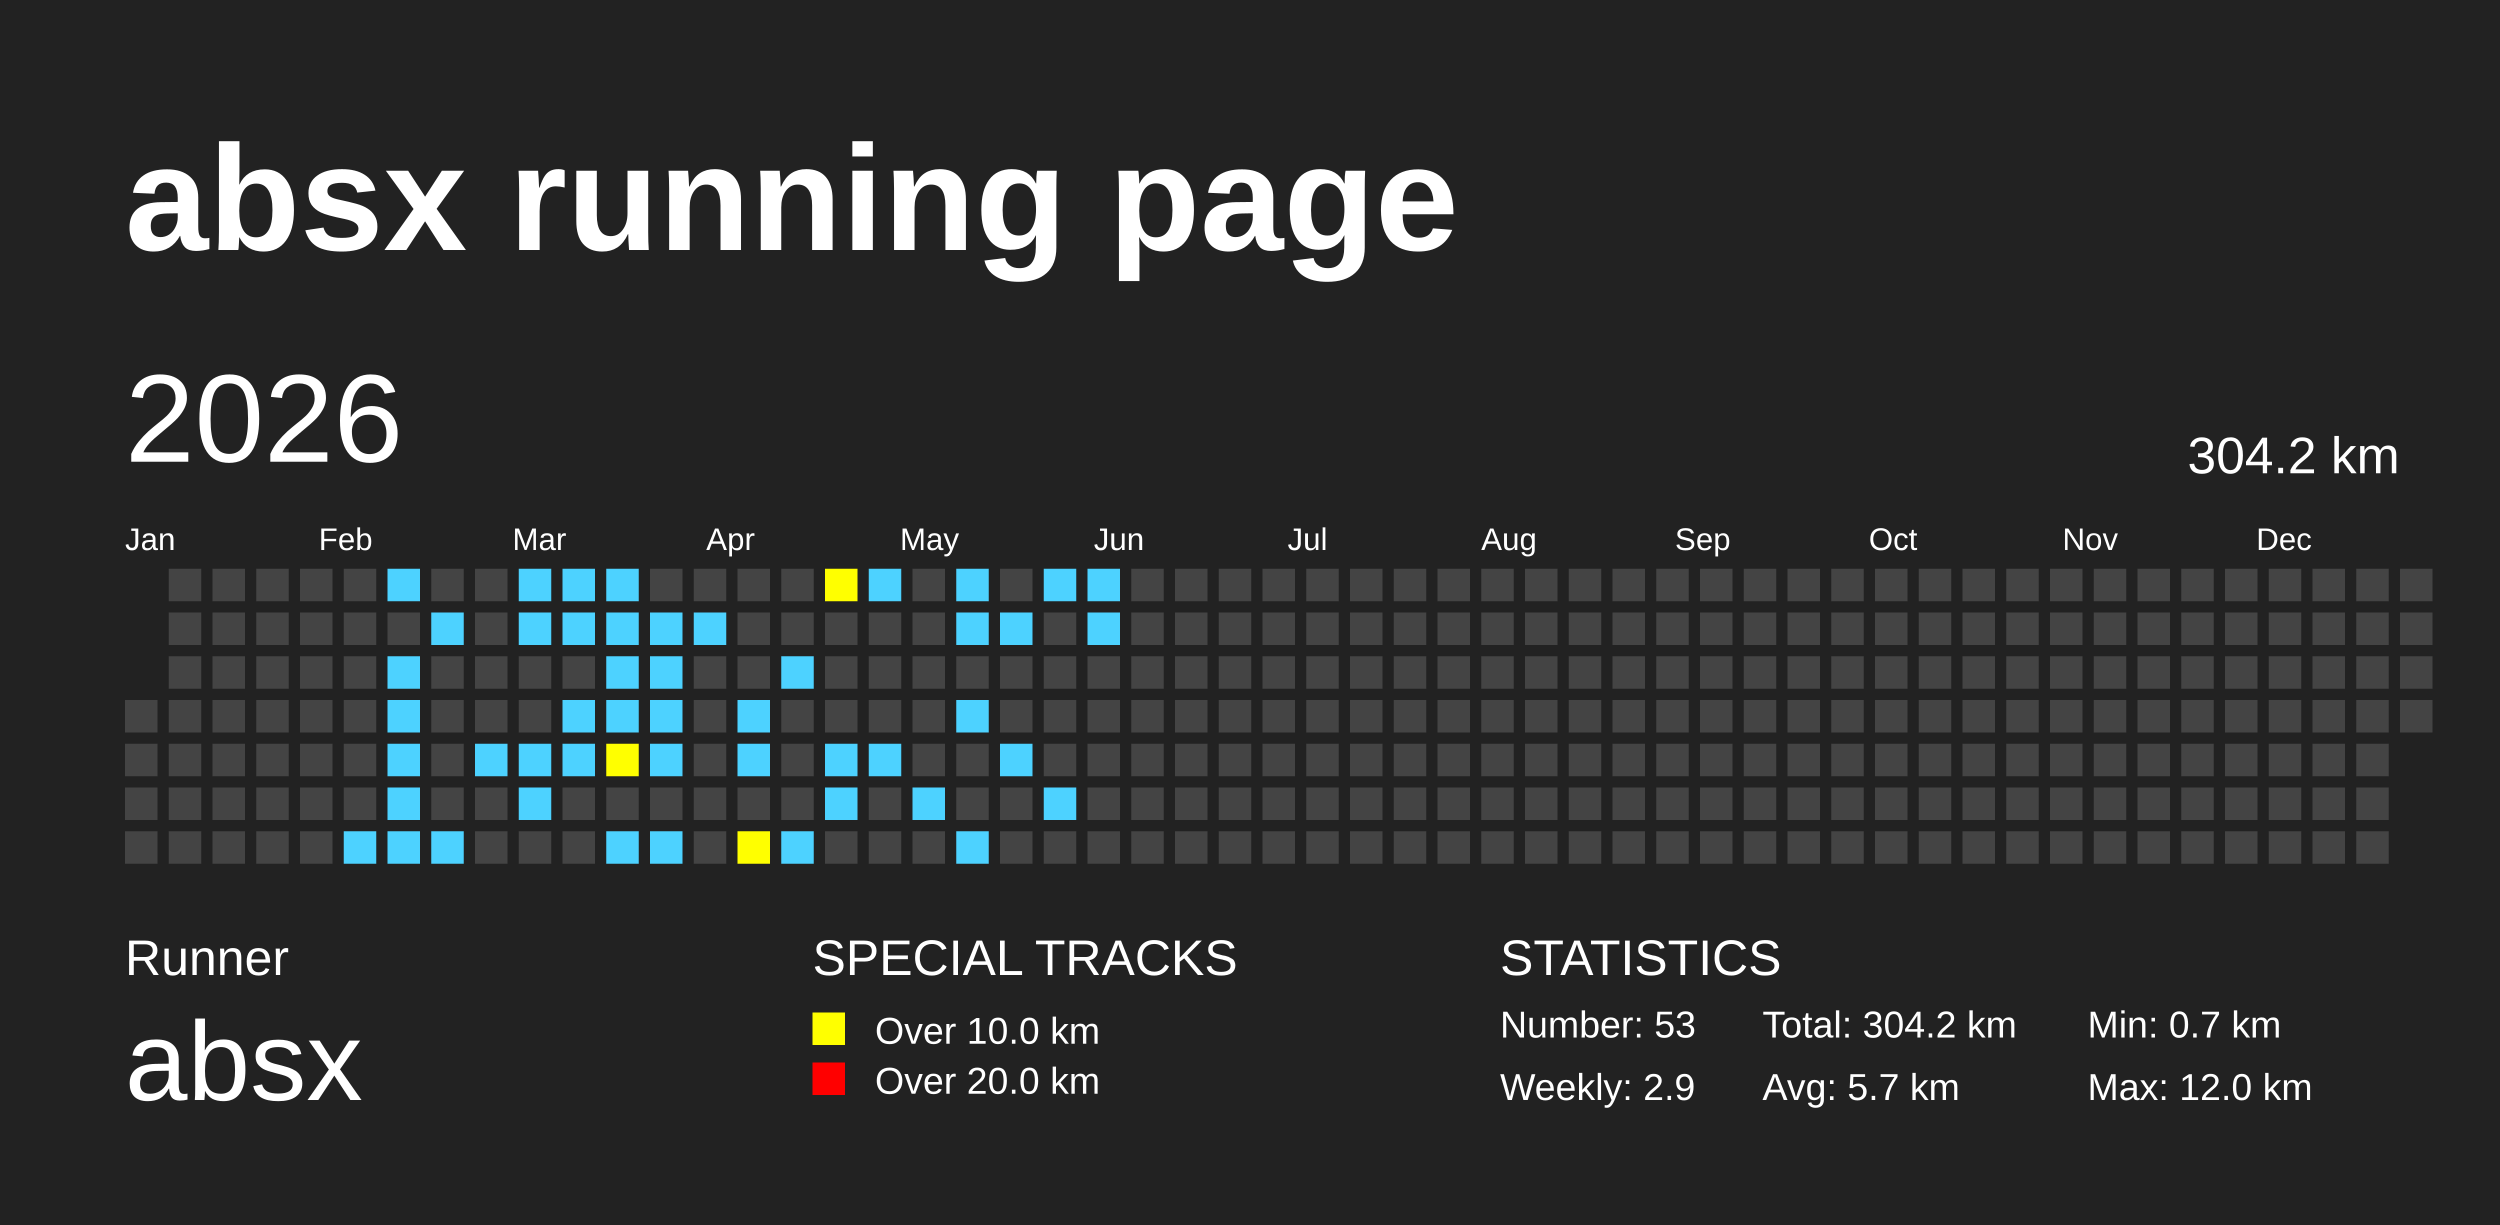
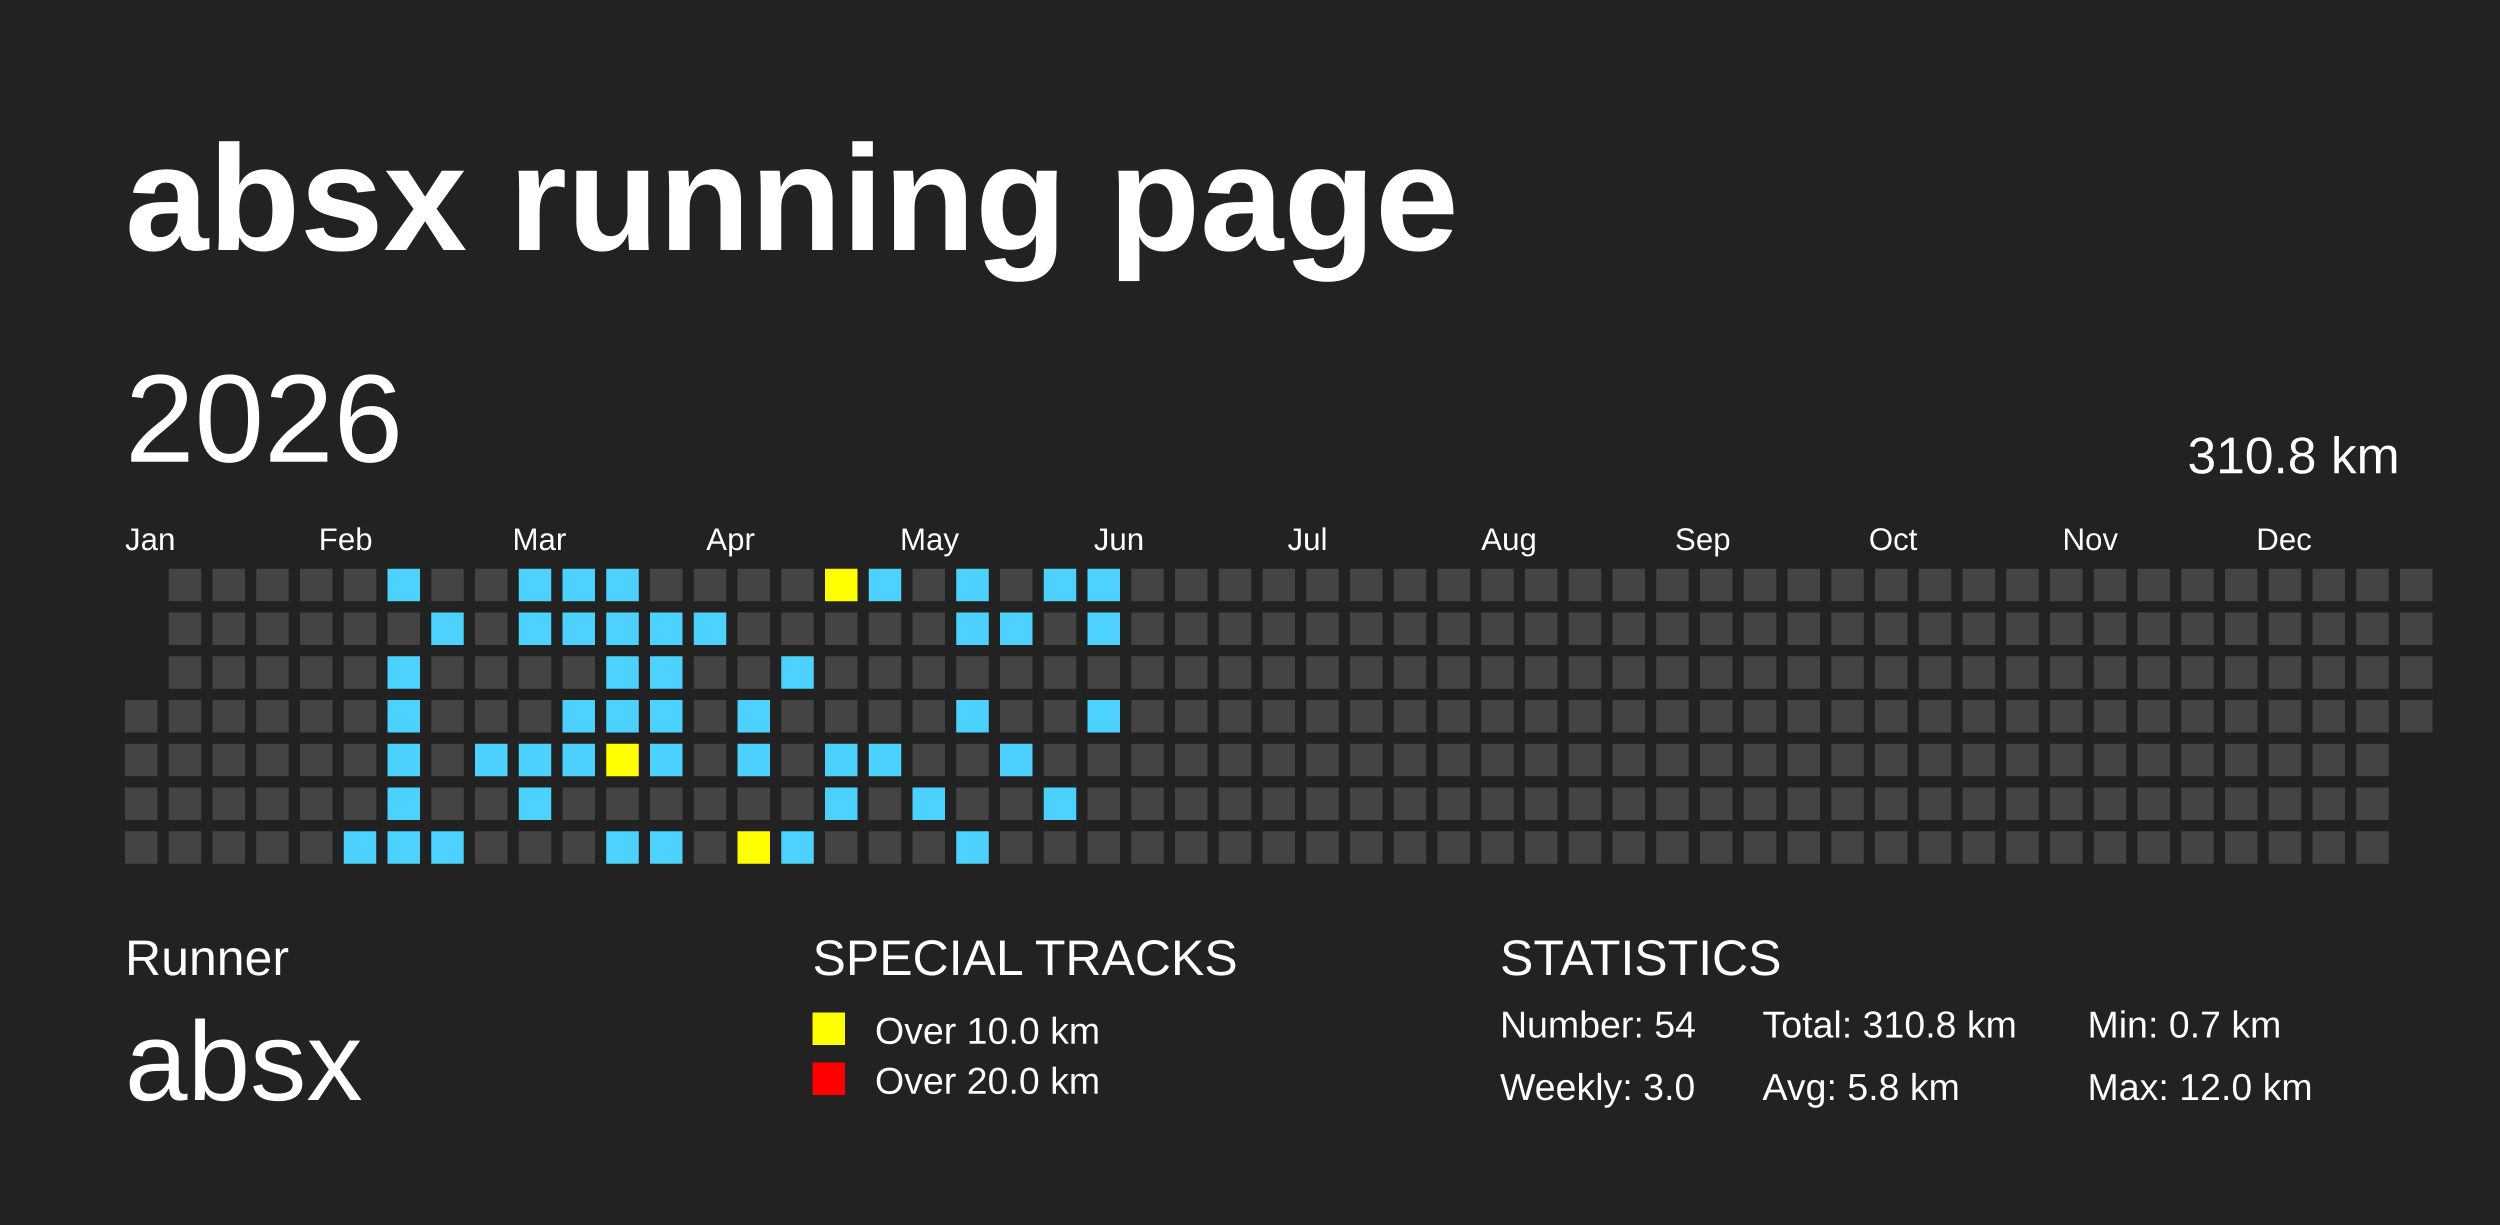
<svg xmlns="http://www.w3.org/2000/svg" baseProfile="full" height="98mm" version="1.1" viewBox="0,0,200,98" width="200mm">
  <defs />
  <rect fill="#222222" height="98" width="200" x="0" y="0" />
  <text fill="#FFFFFF" style="font-size:12px; font-family:Arial; font-weight:bold;" x="10" y="20">absx running page</text>
  <text fill="#FFFFFF" style="font-size:4px; font-family:Arial" x="10" y="78">Runner</text>
  <text fill="#FFFFFF" style="font-size:9px; font-family:Arial" x="10" y="88">absx</text>
  <text fill="#FFFFFF" style="font-size:4px; font-family:Arial" x="65" y="78">SPECIAL TRACKS</text>
  <rect fill="yellow" height="2.6" width="2.6" x="65" y="81" />
  <text fill="#FFFFFF" style="font-size:3px; font-family:Arial" x="70" y="83.5">Over 10.0 km</text>
  <rect fill="red" height="2.6" width="2.6" x="65" y="85" />
  <text fill="#FFFFFF" style="font-size:3px; font-family:Arial" x="70" y="87.5">Over 20.0 km</text>
  <text fill="#FFFFFF" style="font-size:4px; font-family:Arial" x="120" y="78">STATISTICS</text>
-   <text fill="#FFFFFF" style="font-size:3px; font-family:Arial" x="120" y="83">Number: 53</text>
-   <text fill="#FFFFFF" style="font-size:3px; font-family:Arial" x="120" y="88">Weekly: 2.9</text>
-   <text fill="#FFFFFF" style="font-size:3px; font-family:Arial" x="141" y="83">Total: 304.2 km</text>
-   <text fill="#FFFFFF" style="font-size:3px; font-family:Arial" x="141" y="88">Avg: 5.7 km</text>
+   <text fill="#FFFFFF" style="font-size:3px; font-family:Arial" x="120" y="83">Number: 54</text>
+   <text fill="#FFFFFF" style="font-size:3px; font-family:Arial" x="120" y="88">Weekly: 3.0</text>
+   <text fill="#FFFFFF" style="font-size:3px; font-family:Arial" x="141" y="83">Total: 310.8 km</text>
+   <text fill="#FFFFFF" style="font-size:3px; font-family:Arial" x="141" y="88">Avg: 5.8 km</text>
  <text fill="#FFFFFF" style="font-size:3px; font-family:Arial" x="167" y="83">Min: 0.7 km</text>
  <text fill="#FFFFFF" style="font-size:3px; font-family:Arial" x="167" y="88">Max: 12.0 km</text>
  <text dominant-baseline="hanging" fill="#FFFFFF" style="font-size:10.0px; font-family:Arial;" x="10" y="30">2026</text>
-   <text dominant-baseline="hanging" fill="#FFFFFF" style="font-size:4.125px; font-family:Arial;" x="175" y="35">304.2 km</text>
+   <text dominant-baseline="hanging" fill="#FFFFFF" style="font-size:4.125px; font-family:Arial;" x="175" y="35">310.8 km</text>
  <text fill="#FFFFFF" style="font-size:2.5px; font-family:Arial" x="10.0" y="44">Jan</text>
  <text fill="#FFFFFF" style="font-size:2.5px; font-family:Arial" x="25.5" y="44">Feb</text>
  <text fill="#FFFFFF" style="font-size:2.5px; font-family:Arial" x="41.0" y="44">Mar</text>
  <text fill="#FFFFFF" style="font-size:2.5px; font-family:Arial" x="56.5" y="44">Apr</text>
  <text fill="#FFFFFF" style="font-size:2.5px; font-family:Arial" x="72.0" y="44">May</text>
  <text fill="#FFFFFF" style="font-size:2.5px; font-family:Arial" x="87.5" y="44">Jun</text>
  <text fill="#FFFFFF" style="font-size:2.5px; font-family:Arial" x="103.0" y="44">Jul</text>
  <text fill="#FFFFFF" style="font-size:2.5px; font-family:Arial" x="118.5" y="44">Aug</text>
  <text fill="#FFFFFF" style="font-size:2.5px; font-family:Arial" x="134.0" y="44">Sep</text>
  <text fill="#FFFFFF" style="font-size:2.5px; font-family:Arial" x="149.5" y="44">Oct</text>
  <text fill="#FFFFFF" style="font-size:2.5px; font-family:Arial" x="165.0" y="44">Nov</text>
  <text fill="#FFFFFF" style="font-size:2.5px; font-family:Arial" x="180.5" y="44">Dec</text>
  <rect fill="#444444" height="2.6" width="2.6" x="10.0" y="56.0" />
  <rect fill="#444444" height="2.6" width="2.6" x="10.0" y="59.5" />
  <rect fill="#444444" height="2.6" width="2.6" x="10.0" y="63.0" />
  <rect fill="#444444" height="2.6" width="2.6" x="10.0" y="66.5" />
  <rect fill="#444444" height="2.6" width="2.6" x="13.5" y="45.5" />
  <rect fill="#444444" height="2.6" width="2.6" x="13.5" y="49.0" />
  <rect fill="#444444" height="2.6" width="2.6" x="13.5" y="52.5" />
  <rect fill="#444444" height="2.6" width="2.6" x="13.5" y="56.0" />
  <rect fill="#444444" height="2.6" width="2.6" x="13.5" y="59.5" />
  <rect fill="#444444" height="2.6" width="2.6" x="13.5" y="63.0" />
  <rect fill="#444444" height="2.6" width="2.6" x="13.5" y="66.5" />
  <rect fill="#444444" height="2.6" width="2.6" x="17.0" y="45.5" />
  <rect fill="#444444" height="2.6" width="2.6" x="17.0" y="49.0" />
  <rect fill="#444444" height="2.6" width="2.6" x="17.0" y="52.5" />
  <rect fill="#444444" height="2.6" width="2.6" x="17.0" y="56.0" />
  <rect fill="#444444" height="2.6" width="2.6" x="17.0" y="59.5" />
  <rect fill="#444444" height="2.6" width="2.6" x="17.0" y="63.0" />
  <rect fill="#444444" height="2.6" width="2.6" x="17.0" y="66.5" />
  <rect fill="#444444" height="2.6" width="2.6" x="20.5" y="45.5" />
  <rect fill="#444444" height="2.6" width="2.6" x="20.5" y="49.0" />
  <rect fill="#444444" height="2.6" width="2.6" x="20.5" y="52.5" />
  <rect fill="#444444" height="2.6" width="2.6" x="20.5" y="56.0" />
  <rect fill="#444444" height="2.6" width="2.6" x="20.5" y="59.5" />
  <rect fill="#444444" height="2.6" width="2.6" x="20.5" y="63.0" />
  <rect fill="#444444" height="2.6" width="2.6" x="20.5" y="66.5" />
  <rect fill="#444444" height="2.6" width="2.6" x="24.0" y="45.5" />
  <rect fill="#444444" height="2.6" width="2.6" x="24.0" y="49.0" />
  <rect fill="#444444" height="2.6" width="2.6" x="24.0" y="52.5" />
  <rect fill="#444444" height="2.6" width="2.6" x="24.0" y="56.0" />
  <rect fill="#444444" height="2.6" width="2.6" x="24.0" y="59.5" />
  <rect fill="#444444" height="2.6" width="2.6" x="24.0" y="63.0" />
  <rect fill="#444444" height="2.6" width="2.6" x="24.0" y="66.5" />
  <rect fill="#444444" height="2.6" width="2.6" x="27.5" y="45.5" />
  <rect fill="#444444" height="2.6" width="2.6" x="27.5" y="49.0" />
  <rect fill="#444444" height="2.6" width="2.6" x="27.5" y="52.5" />
  <rect fill="#444444" height="2.6" width="2.6" x="27.5" y="56.0" />
  <rect fill="#444444" height="2.6" width="2.6" x="27.5" y="59.5" />
  <rect fill="#444444" height="2.6" width="2.6" x="27.5" y="63.0" />
  <rect fill="#4DD2FF" height="2.6" width="2.6" x="27.5" y="66.5" />
  <rect fill="#4DD2FF" height="2.6" width="2.6" x="31.0" y="45.5" />
  <rect fill="#444444" height="2.6" width="2.6" x="31.0" y="49.0" />
  <rect fill="#4DD2FF" height="2.6" width="2.6" x="31.0" y="52.5" />
  <rect fill="#4DD2FF" height="2.6" width="2.6" x="31.0" y="56.0" />
  <rect fill="#4DD2FF" height="2.6" width="2.6" x="31.0" y="59.5" />
  <rect fill="#4DD2FF" height="2.6" width="2.6" x="31.0" y="63.0" />
  <rect fill="#4DD2FF" height="2.6" width="2.6" x="31.0" y="66.5" />
  <rect fill="#444444" height="2.6" width="2.6" x="34.5" y="45.5" />
  <rect fill="#4DD2FF" height="2.6" width="2.6" x="34.5" y="49.0" />
  <rect fill="#444444" height="2.6" width="2.6" x="34.5" y="52.5" />
  <rect fill="#444444" height="2.6" width="2.6" x="34.5" y="56.0" />
  <rect fill="#444444" height="2.6" width="2.6" x="34.5" y="59.5" />
  <rect fill="#444444" height="2.6" width="2.6" x="34.5" y="63.0" />
  <rect fill="#4DD2FF" height="2.6" width="2.6" x="34.5" y="66.5" />
  <rect fill="#444444" height="2.6" width="2.6" x="38.0" y="45.5" />
  <rect fill="#444444" height="2.6" width="2.6" x="38.0" y="49.0" />
  <rect fill="#444444" height="2.6" width="2.6" x="38.0" y="52.5" />
  <rect fill="#444444" height="2.6" width="2.6" x="38.0" y="56.0" />
  <rect fill="#4DD2FF" height="2.6" width="2.6" x="38.0" y="59.5" />
  <rect fill="#444444" height="2.6" width="2.6" x="38.0" y="63.0" />
  <rect fill="#444444" height="2.6" width="2.6" x="38.0" y="66.5" />
  <rect fill="#4DD2FF" height="2.6" width="2.6" x="41.5" y="45.5" />
  <rect fill="#4DD2FF" height="2.6" width="2.6" x="41.5" y="49.0" />
  <rect fill="#444444" height="2.6" width="2.6" x="41.5" y="52.5" />
  <rect fill="#444444" height="2.6" width="2.6" x="41.5" y="56.0" />
  <rect fill="#4DD2FF" height="2.6" width="2.6" x="41.5" y="59.5" />
  <rect fill="#4DD2FF" height="2.6" width="2.6" x="41.5" y="63.0" />
  <rect fill="#444444" height="2.6" width="2.6" x="41.5" y="66.5" />
  <rect fill="#4DD2FF" height="2.6" width="2.6" x="45.0" y="45.5" />
  <rect fill="#4DD2FF" height="2.6" width="2.6" x="45.0" y="49.0" />
  <rect fill="#444444" height="2.6" width="2.6" x="45.0" y="52.5" />
  <rect fill="#4DD2FF" height="2.6" width="2.6" x="45.0" y="56.0" />
  <rect fill="#4DD2FF" height="2.6" width="2.6" x="45.0" y="59.5" />
  <rect fill="#444444" height="2.6" width="2.6" x="45.0" y="63.0" />
  <rect fill="#444444" height="2.6" width="2.6" x="45.0" y="66.5" />
  <rect fill="#4DD2FF" height="2.6" width="2.6" x="48.5" y="45.5" />
  <rect fill="#4DD2FF" height="2.6" width="2.6" x="48.5" y="49.0" />
  <rect fill="#4DD2FF" height="2.6" width="2.6" x="48.5" y="52.5" />
  <rect fill="#4DD2FF" height="2.6" width="2.6" x="48.5" y="56.0" />
  <rect fill="yellow" height="2.6" width="2.6" x="48.5" y="59.5" />
  <rect fill="#444444" height="2.6" width="2.6" x="48.5" y="63.0" />
  <rect fill="#4DD2FF" height="2.6" width="2.6" x="48.5" y="66.5" />
  <rect fill="#444444" height="2.6" width="2.6" x="52.0" y="45.5" />
  <rect fill="#4DD2FF" height="2.6" width="2.6" x="52.0" y="49.0" />
  <rect fill="#4DD2FF" height="2.6" width="2.6" x="52.0" y="52.5" />
  <rect fill="#4DD2FF" height="2.6" width="2.6" x="52.0" y="56.0" />
  <rect fill="#4DD2FF" height="2.6" width="2.6" x="52.0" y="59.5" />
  <rect fill="#444444" height="2.6" width="2.6" x="52.0" y="63.0" />
  <rect fill="#4DD2FF" height="2.6" width="2.6" x="52.0" y="66.5" />
  <rect fill="#444444" height="2.6" width="2.6" x="55.5" y="45.5" />
  <rect fill="#4DD2FF" height="2.6" width="2.6" x="55.5" y="49.0" />
  <rect fill="#444444" height="2.6" width="2.6" x="55.5" y="52.5" />
  <rect fill="#444444" height="2.6" width="2.6" x="55.5" y="56.0" />
  <rect fill="#444444" height="2.6" width="2.6" x="55.5" y="59.5" />
  <rect fill="#444444" height="2.6" width="2.6" x="55.5" y="63.0" />
  <rect fill="#444444" height="2.6" width="2.6" x="55.5" y="66.5" />
  <rect fill="#444444" height="2.6" width="2.6" x="59.0" y="45.5" />
  <rect fill="#444444" height="2.6" width="2.6" x="59.0" y="49.0" />
  <rect fill="#444444" height="2.6" width="2.6" x="59.0" y="52.5" />
  <rect fill="#4DD2FF" height="2.6" width="2.6" x="59.0" y="56.0" />
  <rect fill="#4DD2FF" height="2.6" width="2.6" x="59.0" y="59.5" />
  <rect fill="#444444" height="2.6" width="2.6" x="59.0" y="63.0" />
  <rect fill="yellow" height="2.6" width="2.6" x="59.0" y="66.5" />
  <rect fill="#444444" height="2.6" width="2.6" x="62.5" y="45.5" />
  <rect fill="#444444" height="2.6" width="2.6" x="62.5" y="49.0" />
  <rect fill="#4DD2FF" height="2.6" width="2.6" x="62.5" y="52.5" />
  <rect fill="#444444" height="2.6" width="2.6" x="62.5" y="56.0" />
  <rect fill="#444444" height="2.6" width="2.6" x="62.5" y="59.5" />
  <rect fill="#444444" height="2.6" width="2.6" x="62.5" y="63.0" />
  <rect fill="#4DD2FF" height="2.6" width="2.6" x="62.5" y="66.5" />
  <rect fill="yellow" height="2.6" width="2.6" x="66.0" y="45.5" />
  <rect fill="#444444" height="2.6" width="2.6" x="66.0" y="49.0" />
  <rect fill="#444444" height="2.6" width="2.6" x="66.0" y="52.5" />
  <rect fill="#444444" height="2.6" width="2.6" x="66.0" y="56.0" />
  <rect fill="#4DD2FF" height="2.6" width="2.6" x="66.0" y="59.5" />
  <rect fill="#4DD2FF" height="2.6" width="2.6" x="66.0" y="63.0" />
  <rect fill="#444444" height="2.6" width="2.6" x="66.0" y="66.5" />
  <rect fill="#4DD2FF" height="2.6" width="2.6" x="69.5" y="45.5" />
  <rect fill="#444444" height="2.6" width="2.6" x="69.5" y="49.0" />
  <rect fill="#444444" height="2.6" width="2.6" x="69.5" y="52.5" />
  <rect fill="#444444" height="2.6" width="2.6" x="69.5" y="56.0" />
  <rect fill="#4DD2FF" height="2.6" width="2.6" x="69.5" y="59.5" />
  <rect fill="#444444" height="2.6" width="2.6" x="69.5" y="63.0" />
  <rect fill="#444444" height="2.6" width="2.6" x="69.5" y="66.5" />
  <rect fill="#444444" height="2.6" width="2.6" x="73.0" y="45.5" />
  <rect fill="#444444" height="2.6" width="2.6" x="73.0" y="49.0" />
  <rect fill="#444444" height="2.6" width="2.6" x="73.0" y="52.5" />
  <rect fill="#444444" height="2.6" width="2.6" x="73.0" y="56.0" />
  <rect fill="#444444" height="2.6" width="2.6" x="73.0" y="59.5" />
  <rect fill="#4DD2FF" height="2.6" width="2.6" x="73.0" y="63.0" />
  <rect fill="#444444" height="2.6" width="2.6" x="73.0" y="66.5" />
  <rect fill="#4DD2FF" height="2.6" width="2.6" x="76.5" y="45.5" />
  <rect fill="#4DD2FF" height="2.6" width="2.6" x="76.5" y="49.0" />
  <rect fill="#444444" height="2.6" width="2.6" x="76.5" y="52.5" />
  <rect fill="#4DD2FF" height="2.6" width="2.6" x="76.5" y="56.0" />
  <rect fill="#444444" height="2.6" width="2.6" x="76.5" y="59.5" />
  <rect fill="#444444" height="2.6" width="2.6" x="76.5" y="63.0" />
  <rect fill="#4DD2FF" height="2.6" width="2.6" x="76.5" y="66.5" />
  <rect fill="#444444" height="2.6" width="2.6" x="80.0" y="45.5" />
  <rect fill="#4DD2FF" height="2.6" width="2.6" x="80.0" y="49.0" />
  <rect fill="#444444" height="2.6" width="2.6" x="80.0" y="52.5" />
  <rect fill="#444444" height="2.6" width="2.6" x="80.0" y="56.0" />
  <rect fill="#4DD2FF" height="2.6" width="2.6" x="80.0" y="59.5" />
  <rect fill="#444444" height="2.6" width="2.6" x="80.0" y="63.0" />
  <rect fill="#444444" height="2.6" width="2.6" x="80.0" y="66.5" />
  <rect fill="#4DD2FF" height="2.6" width="2.6" x="83.5" y="45.5" />
  <rect fill="#444444" height="2.6" width="2.6" x="83.5" y="49.0" />
  <rect fill="#444444" height="2.6" width="2.6" x="83.5" y="52.5" />
  <rect fill="#444444" height="2.6" width="2.6" x="83.5" y="56.0" />
  <rect fill="#444444" height="2.6" width="2.6" x="83.5" y="59.5" />
  <rect fill="#4DD2FF" height="2.6" width="2.6" x="83.5" y="63.0" />
  <rect fill="#444444" height="2.6" width="2.6" x="83.5" y="66.5" />
  <rect fill="#4DD2FF" height="2.6" width="2.6" x="87.0" y="45.5" />
  <rect fill="#4DD2FF" height="2.6" width="2.6" x="87.0" y="49.0" />
  <rect fill="#444444" height="2.6" width="2.6" x="87.0" y="52.5" />
-   <rect fill="#444444" height="2.6" width="2.6" x="87.0" y="56.0" />
+   <rect fill="#4DD2FF" height="2.6" width="2.6" x="87.0" y="56.0" />
  <rect fill="#444444" height="2.6" width="2.6" x="87.0" y="59.5" />
  <rect fill="#444444" height="2.6" width="2.6" x="87.0" y="63.0" />
  <rect fill="#444444" height="2.6" width="2.6" x="87.0" y="66.5" />
  <rect fill="#444444" height="2.6" width="2.6" x="90.5" y="45.5" />
  <rect fill="#444444" height="2.6" width="2.6" x="90.5" y="49.0" />
  <rect fill="#444444" height="2.6" width="2.6" x="90.5" y="52.5" />
  <rect fill="#444444" height="2.6" width="2.6" x="90.5" y="56.0" />
  <rect fill="#444444" height="2.6" width="2.6" x="90.5" y="59.5" />
  <rect fill="#444444" height="2.6" width="2.6" x="90.5" y="63.0" />
  <rect fill="#444444" height="2.6" width="2.6" x="90.5" y="66.5" />
  <rect fill="#444444" height="2.6" width="2.6" x="94.0" y="45.5" />
  <rect fill="#444444" height="2.6" width="2.6" x="94.0" y="49.0" />
  <rect fill="#444444" height="2.6" width="2.6" x="94.0" y="52.5" />
  <rect fill="#444444" height="2.6" width="2.6" x="94.0" y="56.0" />
  <rect fill="#444444" height="2.6" width="2.6" x="94.0" y="59.5" />
  <rect fill="#444444" height="2.6" width="2.6" x="94.0" y="63.0" />
  <rect fill="#444444" height="2.6" width="2.6" x="94.0" y="66.5" />
  <rect fill="#444444" height="2.6" width="2.6" x="97.5" y="45.5" />
  <rect fill="#444444" height="2.6" width="2.6" x="97.5" y="49.0" />
  <rect fill="#444444" height="2.6" width="2.6" x="97.5" y="52.5" />
  <rect fill="#444444" height="2.6" width="2.6" x="97.5" y="56.0" />
  <rect fill="#444444" height="2.6" width="2.6" x="97.5" y="59.5" />
  <rect fill="#444444" height="2.6" width="2.6" x="97.5" y="63.0" />
  <rect fill="#444444" height="2.6" width="2.6" x="97.5" y="66.5" />
  <rect fill="#444444" height="2.6" width="2.6" x="101.0" y="45.5" />
  <rect fill="#444444" height="2.6" width="2.6" x="101.0" y="49.0" />
  <rect fill="#444444" height="2.6" width="2.6" x="101.0" y="52.5" />
  <rect fill="#444444" height="2.6" width="2.6" x="101.0" y="56.0" />
  <rect fill="#444444" height="2.6" width="2.6" x="101.0" y="59.5" />
  <rect fill="#444444" height="2.6" width="2.6" x="101.0" y="63.0" />
  <rect fill="#444444" height="2.6" width="2.6" x="101.0" y="66.5" />
  <rect fill="#444444" height="2.6" width="2.6" x="104.5" y="45.5" />
  <rect fill="#444444" height="2.6" width="2.6" x="104.5" y="49.0" />
  <rect fill="#444444" height="2.6" width="2.6" x="104.5" y="52.5" />
  <rect fill="#444444" height="2.6" width="2.6" x="104.5" y="56.0" />
  <rect fill="#444444" height="2.6" width="2.6" x="104.5" y="59.5" />
  <rect fill="#444444" height="2.6" width="2.6" x="104.5" y="63.0" />
  <rect fill="#444444" height="2.6" width="2.6" x="104.5" y="66.5" />
  <rect fill="#444444" height="2.6" width="2.6" x="108.0" y="45.5" />
  <rect fill="#444444" height="2.6" width="2.6" x="108.0" y="49.0" />
  <rect fill="#444444" height="2.6" width="2.6" x="108.0" y="52.5" />
  <rect fill="#444444" height="2.6" width="2.6" x="108.0" y="56.0" />
  <rect fill="#444444" height="2.6" width="2.6" x="108.0" y="59.5" />
  <rect fill="#444444" height="2.6" width="2.6" x="108.0" y="63.0" />
  <rect fill="#444444" height="2.6" width="2.6" x="108.0" y="66.5" />
  <rect fill="#444444" height="2.6" width="2.6" x="111.5" y="45.5" />
  <rect fill="#444444" height="2.6" width="2.6" x="111.5" y="49.0" />
  <rect fill="#444444" height="2.6" width="2.6" x="111.5" y="52.5" />
  <rect fill="#444444" height="2.6" width="2.6" x="111.5" y="56.0" />
  <rect fill="#444444" height="2.6" width="2.6" x="111.5" y="59.5" />
  <rect fill="#444444" height="2.6" width="2.6" x="111.5" y="63.0" />
  <rect fill="#444444" height="2.6" width="2.6" x="111.5" y="66.5" />
  <rect fill="#444444" height="2.6" width="2.6" x="115.0" y="45.5" />
  <rect fill="#444444" height="2.6" width="2.6" x="115.0" y="49.0" />
  <rect fill="#444444" height="2.6" width="2.6" x="115.0" y="52.5" />
  <rect fill="#444444" height="2.6" width="2.6" x="115.0" y="56.0" />
  <rect fill="#444444" height="2.6" width="2.6" x="115.0" y="59.5" />
  <rect fill="#444444" height="2.6" width="2.6" x="115.0" y="63.0" />
  <rect fill="#444444" height="2.6" width="2.6" x="115.0" y="66.5" />
  <rect fill="#444444" height="2.6" width="2.6" x="118.5" y="45.5" />
  <rect fill="#444444" height="2.6" width="2.6" x="118.5" y="49.0" />
  <rect fill="#444444" height="2.6" width="2.6" x="118.5" y="52.5" />
  <rect fill="#444444" height="2.6" width="2.6" x="118.5" y="56.0" />
  <rect fill="#444444" height="2.6" width="2.6" x="118.5" y="59.5" />
  <rect fill="#444444" height="2.6" width="2.6" x="118.5" y="63.0" />
  <rect fill="#444444" height="2.6" width="2.6" x="118.5" y="66.5" />
  <rect fill="#444444" height="2.6" width="2.6" x="122.0" y="45.5" />
  <rect fill="#444444" height="2.6" width="2.6" x="122.0" y="49.0" />
  <rect fill="#444444" height="2.6" width="2.6" x="122.0" y="52.5" />
  <rect fill="#444444" height="2.6" width="2.6" x="122.0" y="56.0" />
  <rect fill="#444444" height="2.6" width="2.6" x="122.0" y="59.5" />
  <rect fill="#444444" height="2.6" width="2.6" x="122.0" y="63.0" />
  <rect fill="#444444" height="2.6" width="2.6" x="122.0" y="66.5" />
  <rect fill="#444444" height="2.6" width="2.6" x="125.5" y="45.5" />
  <rect fill="#444444" height="2.6" width="2.6" x="125.5" y="49.0" />
  <rect fill="#444444" height="2.6" width="2.6" x="125.5" y="52.5" />
  <rect fill="#444444" height="2.6" width="2.6" x="125.5" y="56.0" />
  <rect fill="#444444" height="2.6" width="2.6" x="125.5" y="59.5" />
  <rect fill="#444444" height="2.6" width="2.6" x="125.5" y="63.0" />
  <rect fill="#444444" height="2.6" width="2.6" x="125.5" y="66.5" />
  <rect fill="#444444" height="2.6" width="2.6" x="129.0" y="45.5" />
  <rect fill="#444444" height="2.6" width="2.6" x="129.0" y="49.0" />
  <rect fill="#444444" height="2.6" width="2.6" x="129.0" y="52.5" />
  <rect fill="#444444" height="2.6" width="2.6" x="129.0" y="56.0" />
  <rect fill="#444444" height="2.6" width="2.6" x="129.0" y="59.5" />
  <rect fill="#444444" height="2.6" width="2.6" x="129.0" y="63.0" />
  <rect fill="#444444" height="2.6" width="2.6" x="129.0" y="66.5" />
  <rect fill="#444444" height="2.6" width="2.6" x="132.5" y="45.5" />
  <rect fill="#444444" height="2.6" width="2.6" x="132.5" y="49.0" />
  <rect fill="#444444" height="2.6" width="2.6" x="132.5" y="52.5" />
  <rect fill="#444444" height="2.6" width="2.6" x="132.5" y="56.0" />
  <rect fill="#444444" height="2.6" width="2.6" x="132.5" y="59.5" />
  <rect fill="#444444" height="2.6" width="2.6" x="132.5" y="63.0" />
  <rect fill="#444444" height="2.6" width="2.6" x="132.5" y="66.5" />
  <rect fill="#444444" height="2.6" width="2.6" x="136.0" y="45.5" />
  <rect fill="#444444" height="2.6" width="2.6" x="136.0" y="49.0" />
  <rect fill="#444444" height="2.6" width="2.6" x="136.0" y="52.5" />
  <rect fill="#444444" height="2.6" width="2.6" x="136.0" y="56.0" />
  <rect fill="#444444" height="2.6" width="2.6" x="136.0" y="59.5" />
  <rect fill="#444444" height="2.6" width="2.6" x="136.0" y="63.0" />
  <rect fill="#444444" height="2.6" width="2.6" x="136.0" y="66.5" />
  <rect fill="#444444" height="2.6" width="2.6" x="139.5" y="45.5" />
  <rect fill="#444444" height="2.6" width="2.6" x="139.5" y="49.0" />
  <rect fill="#444444" height="2.6" width="2.6" x="139.5" y="52.5" />
  <rect fill="#444444" height="2.6" width="2.6" x="139.5" y="56.0" />
  <rect fill="#444444" height="2.6" width="2.6" x="139.5" y="59.5" />
  <rect fill="#444444" height="2.6" width="2.6" x="139.5" y="63.0" />
  <rect fill="#444444" height="2.6" width="2.6" x="139.5" y="66.5" />
  <rect fill="#444444" height="2.6" width="2.6" x="143.0" y="45.5" />
  <rect fill="#444444" height="2.6" width="2.6" x="143.0" y="49.0" />
  <rect fill="#444444" height="2.6" width="2.6" x="143.0" y="52.5" />
  <rect fill="#444444" height="2.6" width="2.6" x="143.0" y="56.0" />
  <rect fill="#444444" height="2.6" width="2.6" x="143.0" y="59.5" />
  <rect fill="#444444" height="2.6" width="2.6" x="143.0" y="63.0" />
  <rect fill="#444444" height="2.6" width="2.6" x="143.0" y="66.5" />
  <rect fill="#444444" height="2.6" width="2.6" x="146.5" y="45.5" />
  <rect fill="#444444" height="2.6" width="2.6" x="146.5" y="49.0" />
  <rect fill="#444444" height="2.6" width="2.6" x="146.5" y="52.5" />
  <rect fill="#444444" height="2.6" width="2.6" x="146.5" y="56.0" />
  <rect fill="#444444" height="2.6" width="2.6" x="146.5" y="59.5" />
  <rect fill="#444444" height="2.6" width="2.6" x="146.5" y="63.0" />
  <rect fill="#444444" height="2.6" width="2.6" x="146.5" y="66.5" />
  <rect fill="#444444" height="2.6" width="2.6" x="150.0" y="45.5" />
  <rect fill="#444444" height="2.6" width="2.6" x="150.0" y="49.0" />
  <rect fill="#444444" height="2.6" width="2.6" x="150.0" y="52.5" />
  <rect fill="#444444" height="2.6" width="2.6" x="150.0" y="56.0" />
  <rect fill="#444444" height="2.6" width="2.6" x="150.0" y="59.5" />
  <rect fill="#444444" height="2.6" width="2.6" x="150.0" y="63.0" />
  <rect fill="#444444" height="2.6" width="2.6" x="150.0" y="66.5" />
  <rect fill="#444444" height="2.6" width="2.6" x="153.5" y="45.5" />
  <rect fill="#444444" height="2.6" width="2.6" x="153.5" y="49.0" />
  <rect fill="#444444" height="2.6" width="2.6" x="153.5" y="52.5" />
  <rect fill="#444444" height="2.6" width="2.6" x="153.5" y="56.0" />
  <rect fill="#444444" height="2.6" width="2.6" x="153.5" y="59.5" />
  <rect fill="#444444" height="2.6" width="2.6" x="153.5" y="63.0" />
  <rect fill="#444444" height="2.6" width="2.6" x="153.5" y="66.5" />
  <rect fill="#444444" height="2.6" width="2.6" x="157.0" y="45.5" />
  <rect fill="#444444" height="2.6" width="2.6" x="157.0" y="49.0" />
  <rect fill="#444444" height="2.6" width="2.6" x="157.0" y="52.5" />
  <rect fill="#444444" height="2.6" width="2.6" x="157.0" y="56.0" />
  <rect fill="#444444" height="2.6" width="2.6" x="157.0" y="59.5" />
  <rect fill="#444444" height="2.6" width="2.6" x="157.0" y="63.0" />
  <rect fill="#444444" height="2.6" width="2.6" x="157.0" y="66.5" />
  <rect fill="#444444" height="2.6" width="2.6" x="160.5" y="45.5" />
  <rect fill="#444444" height="2.6" width="2.6" x="160.5" y="49.0" />
  <rect fill="#444444" height="2.6" width="2.6" x="160.5" y="52.5" />
  <rect fill="#444444" height="2.6" width="2.6" x="160.5" y="56.0" />
  <rect fill="#444444" height="2.6" width="2.6" x="160.5" y="59.5" />
  <rect fill="#444444" height="2.6" width="2.6" x="160.5" y="63.0" />
  <rect fill="#444444" height="2.6" width="2.6" x="160.5" y="66.5" />
  <rect fill="#444444" height="2.6" width="2.6" x="164.0" y="45.5" />
  <rect fill="#444444" height="2.6" width="2.6" x="164.0" y="49.0" />
  <rect fill="#444444" height="2.6" width="2.6" x="164.0" y="52.5" />
  <rect fill="#444444" height="2.6" width="2.6" x="164.0" y="56.0" />
  <rect fill="#444444" height="2.6" width="2.6" x="164.0" y="59.5" />
  <rect fill="#444444" height="2.6" width="2.6" x="164.0" y="63.0" />
  <rect fill="#444444" height="2.6" width="2.6" x="164.0" y="66.5" />
  <rect fill="#444444" height="2.6" width="2.6" x="167.5" y="45.5" />
  <rect fill="#444444" height="2.6" width="2.6" x="167.5" y="49.0" />
  <rect fill="#444444" height="2.6" width="2.6" x="167.5" y="52.5" />
  <rect fill="#444444" height="2.6" width="2.6" x="167.5" y="56.0" />
  <rect fill="#444444" height="2.6" width="2.6" x="167.5" y="59.5" />
  <rect fill="#444444" height="2.6" width="2.6" x="167.5" y="63.0" />
  <rect fill="#444444" height="2.6" width="2.6" x="167.5" y="66.5" />
  <rect fill="#444444" height="2.6" width="2.6" x="171.0" y="45.5" />
  <rect fill="#444444" height="2.6" width="2.6" x="171.0" y="49.0" />
  <rect fill="#444444" height="2.6" width="2.6" x="171.0" y="52.5" />
  <rect fill="#444444" height="2.6" width="2.6" x="171.0" y="56.0" />
  <rect fill="#444444" height="2.6" width="2.6" x="171.0" y="59.5" />
  <rect fill="#444444" height="2.6" width="2.6" x="171.0" y="63.0" />
  <rect fill="#444444" height="2.6" width="2.6" x="171.0" y="66.5" />
  <rect fill="#444444" height="2.6" width="2.6" x="174.5" y="45.5" />
  <rect fill="#444444" height="2.6" width="2.6" x="174.5" y="49.0" />
  <rect fill="#444444" height="2.6" width="2.6" x="174.5" y="52.5" />
  <rect fill="#444444" height="2.6" width="2.6" x="174.5" y="56.0" />
  <rect fill="#444444" height="2.6" width="2.6" x="174.5" y="59.5" />
  <rect fill="#444444" height="2.6" width="2.6" x="174.5" y="63.0" />
  <rect fill="#444444" height="2.6" width="2.6" x="174.5" y="66.5" />
  <rect fill="#444444" height="2.6" width="2.6" x="178.0" y="45.5" />
  <rect fill="#444444" height="2.6" width="2.6" x="178.0" y="49.0" />
  <rect fill="#444444" height="2.6" width="2.6" x="178.0" y="52.5" />
  <rect fill="#444444" height="2.6" width="2.6" x="178.0" y="56.0" />
  <rect fill="#444444" height="2.6" width="2.6" x="178.0" y="59.5" />
  <rect fill="#444444" height="2.6" width="2.6" x="178.0" y="63.0" />
  <rect fill="#444444" height="2.6" width="2.6" x="178.0" y="66.5" />
  <rect fill="#444444" height="2.6" width="2.6" x="181.5" y="45.5" />
  <rect fill="#444444" height="2.6" width="2.6" x="181.5" y="49.0" />
  <rect fill="#444444" height="2.6" width="2.6" x="181.5" y="52.5" />
  <rect fill="#444444" height="2.6" width="2.6" x="181.5" y="56.0" />
  <rect fill="#444444" height="2.6" width="2.6" x="181.5" y="59.5" />
  <rect fill="#444444" height="2.6" width="2.6" x="181.5" y="63.0" />
  <rect fill="#444444" height="2.6" width="2.6" x="181.5" y="66.5" />
  <rect fill="#444444" height="2.6" width="2.6" x="185.0" y="45.5" />
  <rect fill="#444444" height="2.6" width="2.6" x="185.0" y="49.0" />
  <rect fill="#444444" height="2.6" width="2.6" x="185.0" y="52.5" />
  <rect fill="#444444" height="2.6" width="2.6" x="185.0" y="56.0" />
  <rect fill="#444444" height="2.6" width="2.6" x="185.0" y="59.5" />
  <rect fill="#444444" height="2.6" width="2.6" x="185.0" y="63.0" />
  <rect fill="#444444" height="2.6" width="2.6" x="185.0" y="66.5" />
  <rect fill="#444444" height="2.6" width="2.6" x="188.5" y="45.5" />
  <rect fill="#444444" height="2.6" width="2.6" x="188.5" y="49.0" />
  <rect fill="#444444" height="2.6" width="2.6" x="188.5" y="52.5" />
  <rect fill="#444444" height="2.6" width="2.6" x="188.5" y="56.0" />
  <rect fill="#444444" height="2.6" width="2.6" x="188.5" y="59.5" />
  <rect fill="#444444" height="2.6" width="2.6" x="188.5" y="63.0" />
  <rect fill="#444444" height="2.6" width="2.6" x="188.5" y="66.5" />
  <rect fill="#444444" height="2.6" width="2.6" x="192.0" y="45.5" />
  <rect fill="#444444" height="2.6" width="2.6" x="192.0" y="49.0" />
  <rect fill="#444444" height="2.6" width="2.6" x="192.0" y="52.5" />
  <rect fill="#444444" height="2.6" width="2.6" x="192.0" y="56.0" />
</svg>
